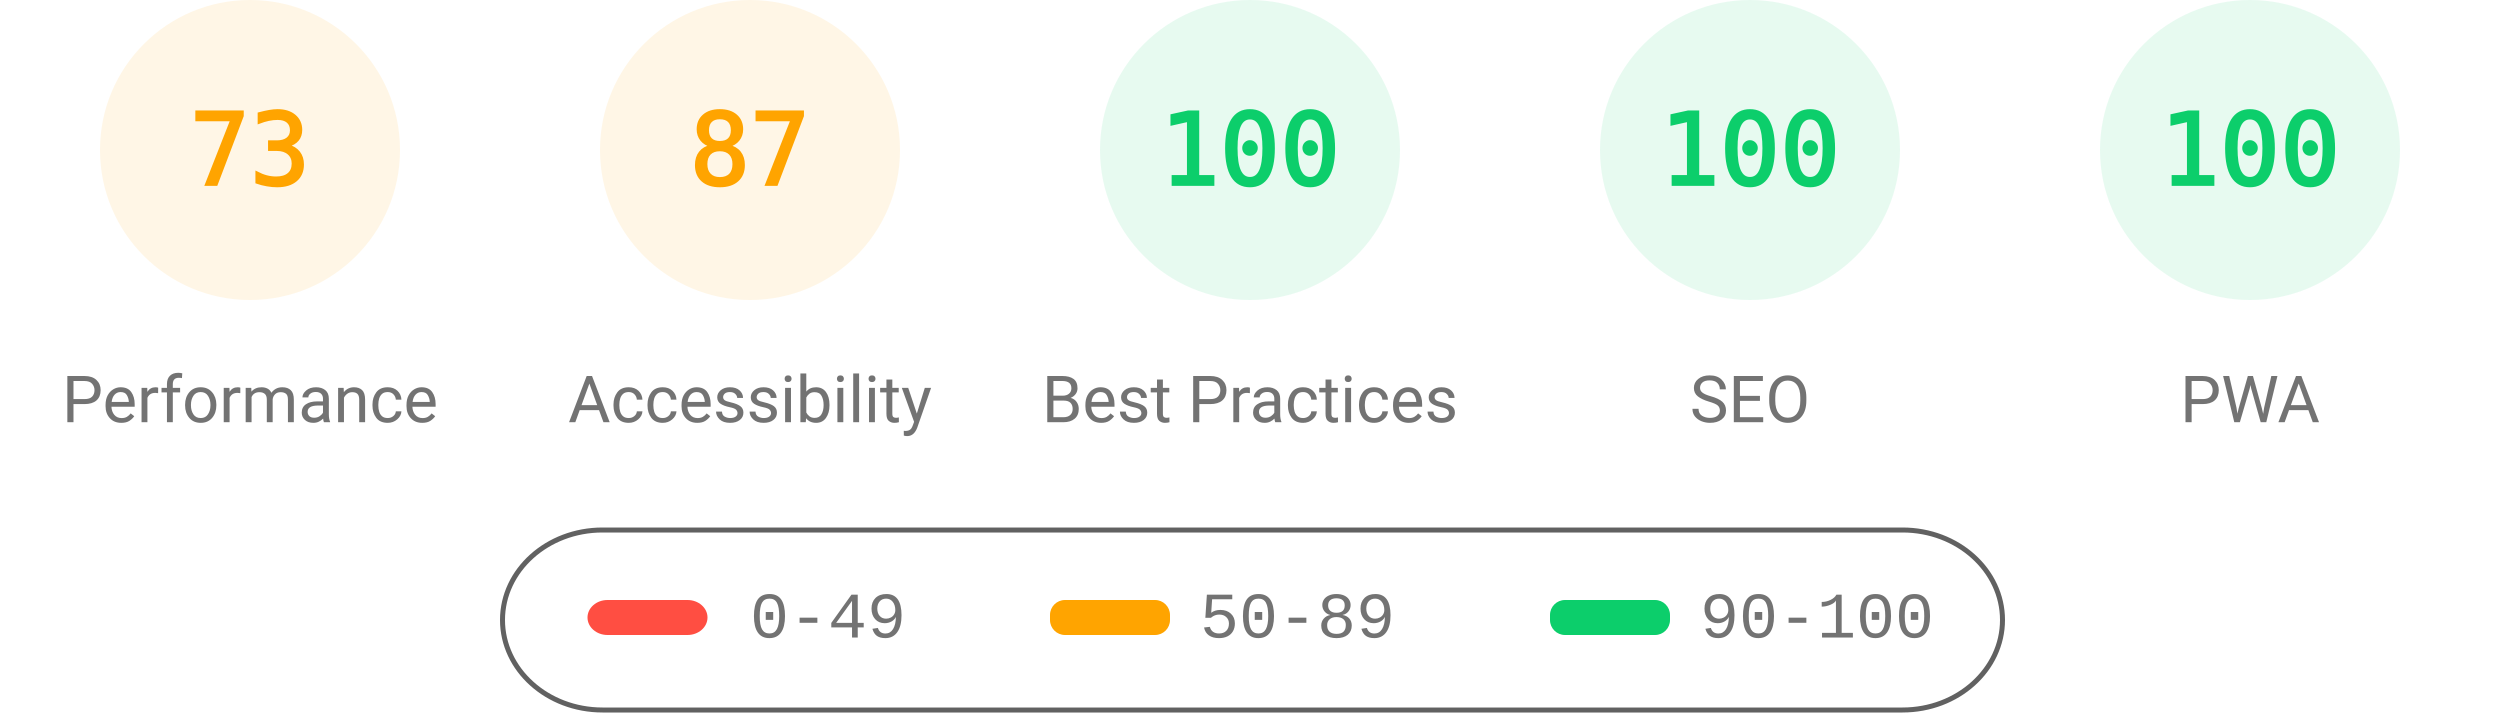
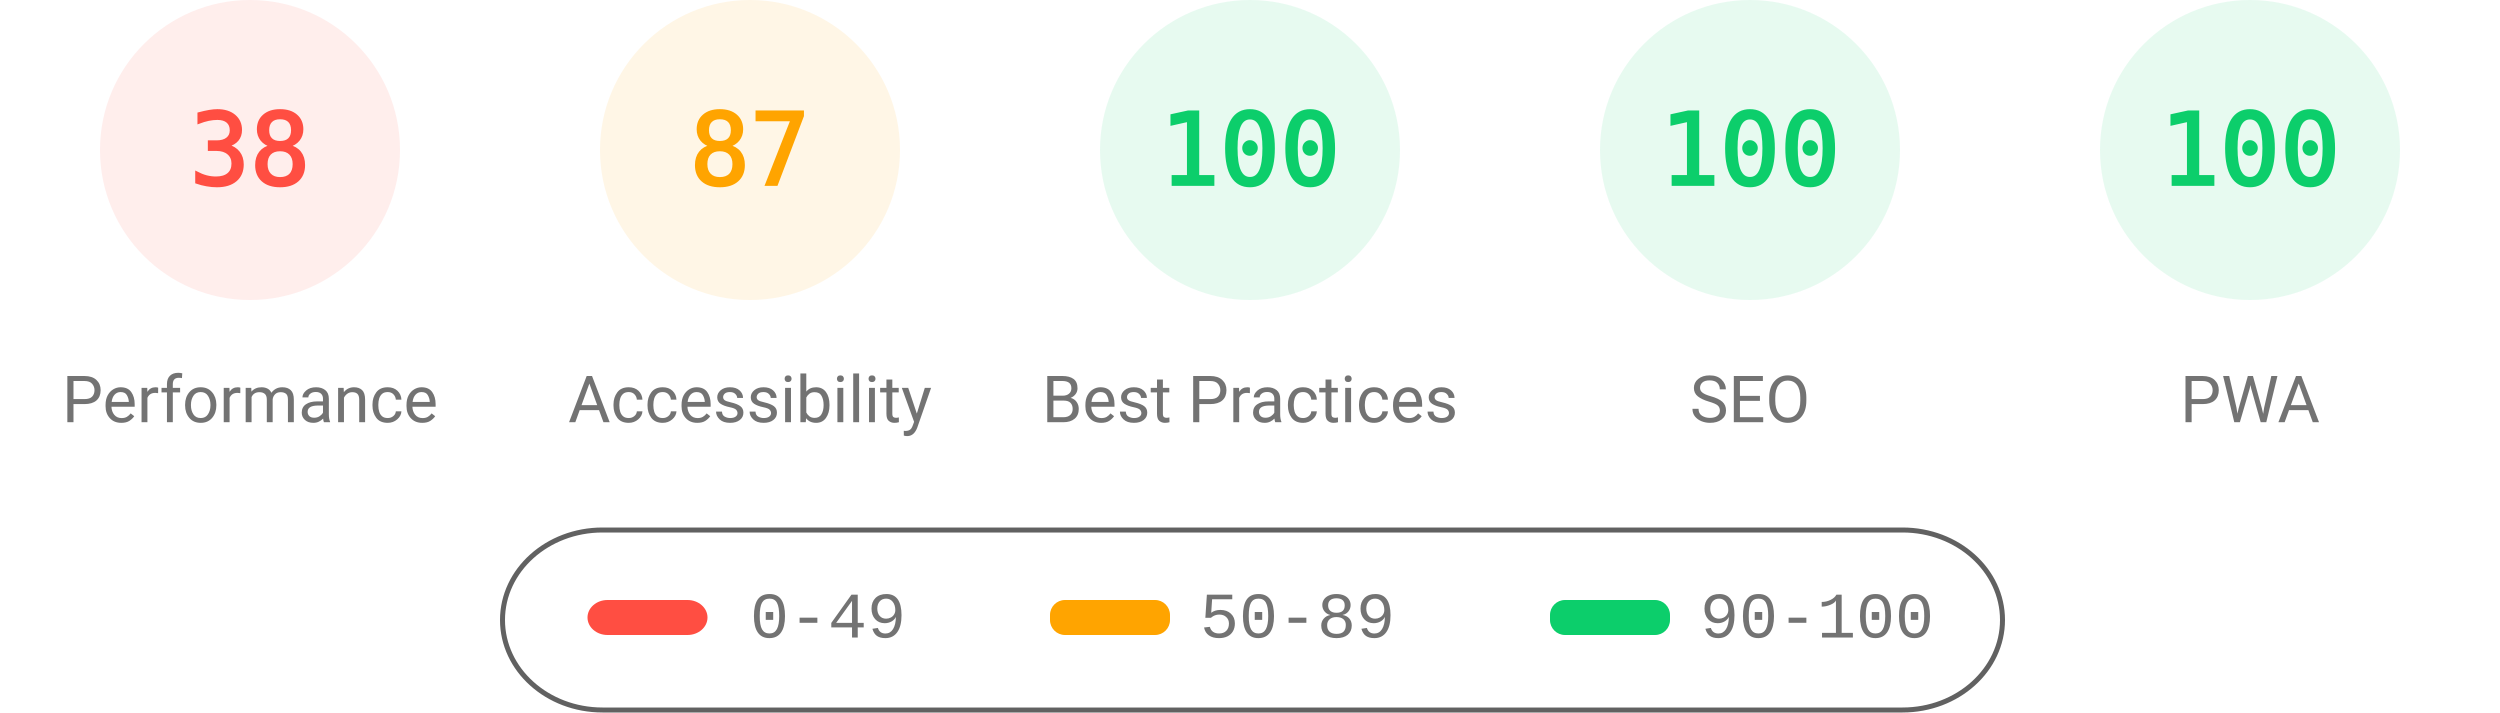
<svg xmlns="http://www.w3.org/2000/svg" fill="none" width="1000" height="285">
  <style>.gauge-base{opacity:.1}.gauge-arc{fill:none;animation-delay:250ms;stroke-linecap:round;transform:rotate(-90deg);transform-origin:100px 60px;animation:load-gauge 1s ease forwards}.guage-text{font-size:40px;font-family:monospace;text-align:center}.guage-red{color:#ff4e42;fill:#ff4e42;stroke:#ff4e42}.guage-orange{color:#ffa400;fill:#ffa400;stroke:#ffa400}.guage-green{color:#0cce6b;fill:#0cce6b;stroke:#0cce6b}.guage-undefined{color:#5c5c5c;fill:#5c5c5c;stroke:#5c5c5c}.guage-title{color:#737373;fill:#737373;stroke:none;font-size:26px;line-height:26px;font-family:Roboto,Halvetica,Arial,sans-serif}@keyframes load-gauge{from{stroke-dasharray:0 352.858}}</style>
-   <svg class="guage-div guage-perf guage-orange" viewBox="0 0 200 200" width="200" height="200">
+   <svg class="guage-div guage-perf guage-red" viewBox="0 0 200 200" width="200" height="200">
    <circle class="gauge-base" r="56" cx="100" cy="60" stroke-width="8" />
-     <circle class="gauge-arc guage-arc-1" r="56" cx="100" cy="60" stroke-width="8" style="stroke-dasharray:256.856,351.858" />
-     <text class="guage-text" x="100" y="60" alignment-baseline="central" dominant-baseline="central" text-anchor="middle">73</text>
+     <circle class="gauge-arc guage-arc-1" r="56" cx="100" cy="60" stroke-width="8" style="stroke-dasharray:133.706,351.858" />
+     <text class="guage-text" x="100" y="60" alignment-baseline="central" dominant-baseline="central" text-anchor="middle">38</text>
    <text class="guage-title" x="100" y="160" alignment-baseline="central" dominant-baseline="central" text-anchor="middle">Performance</text>
  </svg>
  <svg class="guage-div guage-acc guage-orange" viewBox="0 0 200 200" width="200" height="200" x="200">
    <circle class="gauge-base" r="56" cx="100" cy="60" stroke-width="8" />
    <circle class="gauge-arc guage-arc-2" r="56" cx="100" cy="60" stroke-width="8" style="stroke-dasharray:306.116,351.858" />
    <text class="guage-text" x="100" y="60" alignment-baseline="central" dominant-baseline="central" text-anchor="middle">87</text>
    <text class="guage-title" x="100" y="160" alignment-baseline="central" dominant-baseline="central" text-anchor="middle">Accessibility</text>
  </svg>
  <svg class="guage-div guage-best guage-green" viewBox="0 0 200 200" width="200" height="200" x="400">
    <circle class="gauge-base" r="56" cx="100" cy="60" stroke-width="8" />
    <circle class="gauge-arc guage-arc-3" r="56" cx="100" cy="60" stroke-width="8" style="stroke-dasharray:351.858,351.858" />
    <text class="guage-text" x="100" y="60" alignment-baseline="central" dominant-baseline="central" text-anchor="middle">100</text>
    <text class="guage-title" x="100" y="160" alignment-baseline="central" dominant-baseline="central" text-anchor="middle">Best Practices</text>
  </svg>
  <svg class="guage-div guage-seo guage-green" viewBox="0 0 200 200" width="200" height="200" x="600">
    <circle class="gauge-base" r="56" cx="100" cy="60" stroke-width="8" />
    <circle class="gauge-arc guage-arc-4" r="56" cx="100" cy="60" stroke-width="8" style="stroke-dasharray:351.858,351.858" />
    <text class="guage-text" x="100" y="60" alignment-baseline="central" dominant-baseline="central" text-anchor="middle">100</text>
    <text class="guage-title" x="100" y="160" alignment-baseline="central" dominant-baseline="central" text-anchor="middle">SEO</text>
  </svg>
  <svg class="guage-div guage-pwa guage-green" viewBox="0 0 200 200" width="200" height="200" x="800">
    <circle class="gauge-base" r="56" cx="100" cy="60" stroke-width="8" />
    <circle class="gauge-arc guage-arc-4" r="56" cx="100" cy="60" stroke-width="8" style="stroke-dasharray:351.858,351.858" />
    <text class="guage-text" x="100" y="60" alignment-baseline="central" dominant-baseline="central" text-anchor="middle">100</text>
    <text class="guage-title" x="100" y="160" alignment-baseline="central" dominant-baseline="central" text-anchor="middle">PWA</text>
  </svg>
  <svg width="604" height="76" x="200" y="210">
    <path fill="none" id="canvas_background" d="M-1-1h604v80H-1z" />
    <rect fill-opacity="0" stroke="#616161" stroke-width="2" rx="40" id="svg_2" height="72" width="600" y="2" x="1" fill="#000" />
    <rect stroke="#000" rx="8" id="svg_3" height="14" width="48" y="30" x="35" stroke-opacity="null" stroke-width="0" fill="#ff4e42" />
    <rect stroke="#000" rx="6" id="svg_4" height="14" width="48" y="30" x="220" stroke-opacity="null" stroke-width="0" fill="#ffa400" />
    <rect stroke="#000" rx="6" id="svg_5" height="14" width="48" y="30" x="420" stroke-opacity="null" stroke-width="0" fill="#0cce6b" />
    <text xml:space="preserve" text-anchor="start" font-family="'Courier New', Courier, monospace" font-size="26" id="svg_6" y="45" x="100" stroke-opacity="null" stroke-width="0" stroke="#000" fill="#737373">0-49</text>
    <text xml:space="preserve" text-anchor="start" font-family="'Courier New', Courier, monospace" font-size="26" id="svg_7" y="45" x="280" stroke-opacity="null" stroke-width="0" stroke="#000" fill="#737373">50-89</text>
    <text xml:space="preserve" text-anchor="start" font-family="'Courier New', Courier, monospace" font-size="26" id="svg_8" y="45" x="480" stroke-opacity="null" stroke-width="0" stroke="#000" fill="#737373">90-100</text>
  </svg>
</svg>
